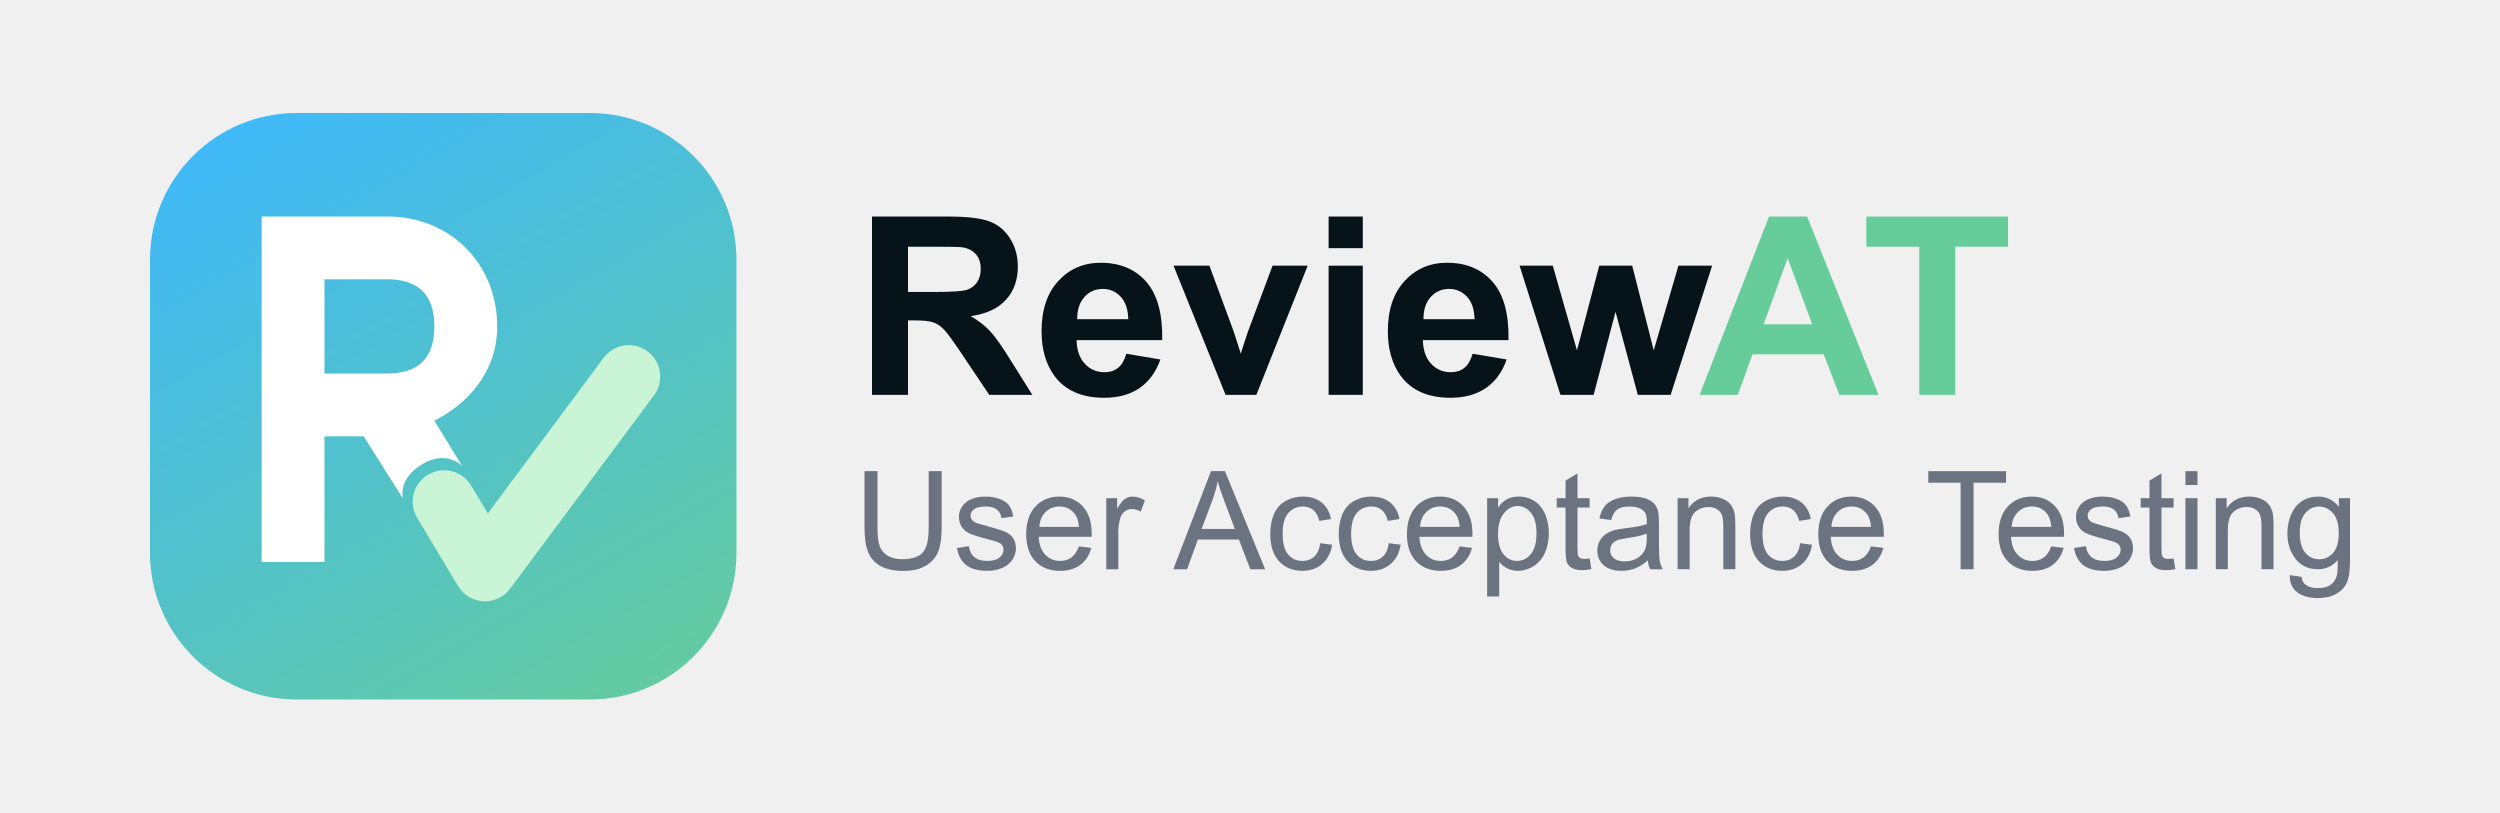
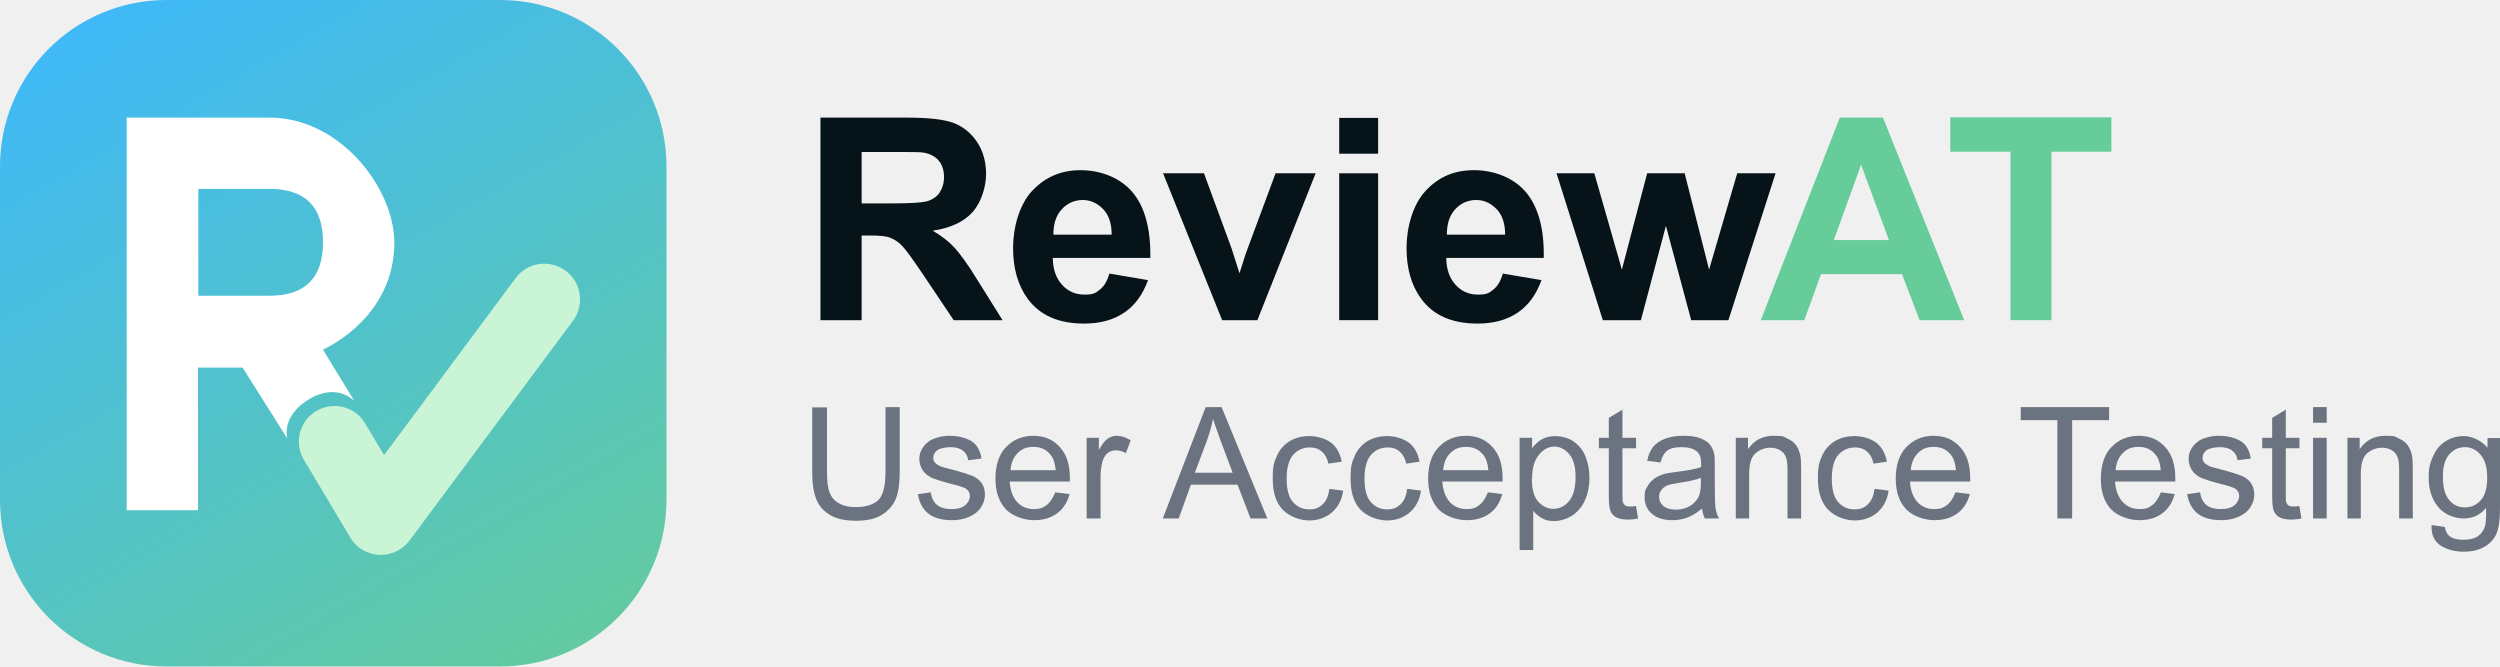
- <svg xmlns="http://www.w3.org/2000/svg" id="V2" viewBox="0 0 1000 325">
+ <svg xmlns="http://www.w3.org/2000/svg" id="V2" version="1.1" viewBox="0 0 880 234.6">
  <defs>
    <style>
-       .cls-1 {
+       .st0 {
        fill: #c9f5d6;
      }

-       .cls-2 {
+       .st1 {
        fill: url(#linear-gradient);
      }

-       .cls-3 {
+       .st2 {
        fill: #6b7280;
      }

-       .cls-4 {
+       .st3 {
        isolation: isolate;
      }

-       .cls-5 {
+       .st4 {
        fill: #fff;
      }

-       .cls-6 {
+       .st5 {
        fill: #6c9;
      }

-       .cls-7 {
+       .st6 {
        fill: #061419;
      }
    </style>
-     <linearGradient id="linear-gradient" x1="-209.986" y1="191.486" x2="-212.889" y2="196.514" gradientTransform="translate(12017.794 11026.5) scale(56 -56)" gradientUnits="userSpaceOnUse">
+     <linearGradient id="linear-gradient" x1="93.4" y1="-44" x2="90.5" y2="-49.1" gradientTransform="translate(-5032.2 2724) scale(56)" gradientUnits="userSpaceOnUse">
      <stop offset="0" stop-color="#6c9" />
      <stop offset="1" stop-color="#3cb7ff" />
    </linearGradient>
  </defs>
  <g id="logo">
    <g id="icon">
-       <rect class="cls-2" x="60" y="45.209" width="234.582" height="234.582" rx="58.646" ry="58.646" />
+       <rect class="st1" width="234.6" height="234.6" rx="58.6" ry="58.6" />
      <g>
-         <path class="cls-5" d="M168.815,185.714c5.47-3.286,11.452-3.516,15.942.573l-11.005-18.035c12.562-6.281,25.123-18.842,25.123-37.685,0-25.123-18.842-43.965-43.965-43.965h-50.246v138.177h25.123v-50.246h15.702l15.702,24.881c-1.109-5.678,2.374-10.555,7.625-13.7ZM129.787,149.409v-37.685h25.123c12.562,0,18.842,6.281,18.842,18.842s-6.281,18.842-18.842,18.842h-25.123Z" />
-         <path class="cls-1" d="M193.987,240.517c-.208,0-.42-.006-.629-.018-4.189-.208-7.995-2.496-10.148-6.091l-16.34-27.294c-3.564-5.956-1.629-13.666,4.324-17.229,5.953-3.558,13.669-1.631,17.229,4.324l6.698,11.181,46.333-62.256c4.143-5.572,12.019-6.716,17.576-2.579,5.566,4.143,6.719,12.013,2.579,17.576l-57.545,77.326c-2.377,3.189-6.118,5.06-10.078,5.06Z" />
+         <path class="st4" d="M108.8,140.5c5.5-3.3,11.5-3.5,15.9.6l-11-18c12.6-6.3,25.1-18.8,25.1-37.7s-18.8-44-44-44h-50.2v138.2h25.1v-50.2h15.7l15.7,24.9c-1.1-5.7,2.4-10.6,7.6-13.7h0ZM69.8,104.2v-37.7h25.1c12.6,0,18.8,6.3,18.8,18.8s-6.3,18.8-18.8,18.8h-25.1,0Z" />
+         <path class="st0" d="M134,195.3c-.2,0-.4,0-.6,0-4.2-.2-8-2.5-10.1-6.1l-16.3-27.3c-3.6-6-1.6-13.7,4.3-17.2,6-3.6,13.7-1.6,17.2,4.3l6.7,11.2,46.3-62.3c4.1-5.6,12-6.7,17.6-2.6,5.6,4.1,6.7,12,2.6,17.6l-57.5,77.3c-2.4,3.2-6.1,5.1-10.1,5.1h0Z" />
      </g>
    </g>
    <g id="text">
-       <g class="cls-4">
-         <g class="cls-4">
-           <path class="cls-7" d="M348.798,157.943v-71.326h30.311c7.622,0,13.161.642,16.615,1.922s6.22,3.561,8.295,6.836,3.114,7.021,3.114,11.239c0,5.352-1.574,9.77-4.719,13.258s-7.85,5.683-14.11,6.593c3.114,1.815,5.685,3.81,7.712,5.984s4.761,6.033,8.198,11.579l8.709,13.915h-17.223l-10.412-15.52c-3.698-5.546-6.228-9.04-7.59-10.485s-2.805-2.433-4.33-2.968-3.941-.803-7.249-.803h-2.919v29.776h-14.401ZM363.199,116.782h10.655c6.909,0,11.222-.292,12.942-.876s3.065-1.591,4.038-3.017,1.46-3.211,1.46-5.352c0-2.399-.64-4.34-1.922-5.814s-3.09-2.408-5.425-2.798c-1.168-.161-4.671-.243-10.509-.243h-11.239v18.099Z" />
-           <path class="cls-7" d="M450.532,141.499l13.623,2.287c-1.752,4.997-4.518,8.796-8.295,11.409s-8.507,3.917-14.182,3.917c-8.984,0-15.635-2.934-19.948-8.806-3.406-4.705-5.109-10.64-5.109-17.807,0-8.563,2.238-15.267,6.714-20.118s10.137-7.274,16.98-7.274c7.687,0,13.752,2.54,18.196,7.614s6.568,12.854,6.374,23.329h-34.252c.097,4.053,1.199,7.21,3.308,9.463s4.736,3.381,7.882,3.381c2.141,0,3.941-.584,5.401-1.752s2.562-3.051,3.308-5.644ZM451.311,127.681c-.097-3.955-1.119-6.967-3.065-9.025s-4.313-3.09-7.103-3.09c-2.985,0-5.449,1.085-7.395,3.26s-2.902,5.123-2.871,8.855h20.434Z" />
-           <path class="cls-7" d="M490.233,157.943l-20.824-51.67h14.353l9.731,26.37,2.822,8.806c.747-2.238,1.216-3.712,1.411-4.428.455-1.46.941-2.919,1.46-4.379l9.828-26.37h14.061l-20.532,51.67h-12.309Z" />
-           <path class="cls-7" d="M531.443,99.267v-12.65h13.672v12.65h-13.672ZM531.443,157.943v-51.67h13.672v51.67h-13.672Z" />
-           <path class="cls-7" d="M589.048,141.499l13.623,2.287c-1.752,4.997-4.518,8.796-8.295,11.409s-8.507,3.917-14.182,3.917c-8.984,0-15.635-2.934-19.948-8.806-3.406-4.705-5.109-10.64-5.109-17.807,0-8.563,2.238-15.267,6.714-20.118,4.476-4.851,10.137-7.274,16.98-7.274,7.687,0,13.752,2.54,18.196,7.614s6.568,12.854,6.374,23.329h-34.252c.097,4.053,1.199,7.21,3.308,9.463s4.736,3.381,7.882,3.381c2.141,0,3.941-.584,5.401-1.752s2.562-3.051,3.308-5.644ZM589.827,127.681c-.097-3.955-1.119-6.967-3.065-9.025s-4.313-3.09-7.103-3.09c-2.985,0-5.449,1.085-7.395,3.26s-2.902,5.123-2.871,8.855h20.434Z" />
-           <path class="cls-7" d="M624.176,157.943l-16.348-51.67h13.282l9.682,33.863,8.904-33.863h13.185l8.612,33.863,9.877-33.863h13.477l-16.591,51.67h-13.136l-8.904-33.23-8.758,33.23h-13.282Z" />
+       <g class="st3">
+         <g class="st3">
+           <path class="st6" d="M288.8,112.7V41.4h30.3c7.6,0,13.2.6,16.6,1.9s6.2,3.6,8.3,6.8,3.1,7,3.1,11.2-1.6,9.8-4.7,13.3-7.9,5.7-14.1,6.6c3.1,1.8,5.7,3.8,7.7,6s4.8,6,8.2,11.6l8.7,13.9h-17.2l-10.4-15.5c-3.7-5.5-6.2-9-7.6-10.5s-2.8-2.4-4.3-3-3.9-.8-7.2-.8h-2.9v29.8h-14.4ZM303.2,71.6h10.7c6.9,0,11.2-.3,12.9-.9s3.1-1.6,4-3,1.5-3.2,1.5-5.4-.6-4.3-1.9-5.8-3.1-2.4-5.4-2.8c-1.2-.2-4.7-.2-10.5-.2h-11.2v18.1h0Z" />
+           <path class="st6" d="M390.5,96.3l13.6,2.3c-1.8,5-4.5,8.8-8.3,11.4s-8.5,3.9-14.2,3.9c-9,0-15.6-2.9-19.9-8.8-3.4-4.7-5.1-10.6-5.1-17.8s2.2-15.3,6.7-20.1,10.1-7.3,17-7.3,13.8,2.5,18.2,7.6,6.6,12.9,6.4,23.3h-34.3c0,4.1,1.2,7.2,3.3,9.5s4.7,3.4,7.9,3.4,3.9-.6,5.4-1.8,2.6-3.1,3.3-5.6h0ZM391.3,82.5c0-4-1.1-7-3.1-9s-4.3-3.1-7.1-3.1-5.4,1.1-7.4,3.3-2.9,5.1-2.9,8.9h20.4Z" />
+           <path class="st6" d="M430.2,112.7l-20.8-51.7h14.4l9.7,26.4,2.8,8.8c.7-2.2,1.2-3.7,1.4-4.4.5-1.5.9-2.9,1.5-4.4l9.8-26.4h14.1l-20.5,51.7h-12.3Z" />
+           <path class="st6" d="M471.4,54.1v-12.6h13.7v12.6h-13.7ZM471.4,112.7v-51.7h13.7v51.7h-13.7Z" />
+           <path class="st6" d="M529,96.3l13.6,2.3c-1.8,5-4.5,8.8-8.3,11.4s-8.5,3.9-14.2,3.9c-9,0-15.6-2.9-19.9-8.8-3.4-4.7-5.1-10.6-5.1-17.8s2.2-15.3,6.7-20.1c4.5-4.9,10.1-7.3,17-7.3s13.8,2.5,18.2,7.6,6.6,12.9,6.4,23.3h-34.3c0,4.1,1.2,7.2,3.3,9.5s4.7,3.4,7.9,3.4,3.9-.6,5.4-1.8,2.6-3.1,3.3-5.6h0ZM529.8,82.5c0-4-1.1-7-3.1-9s-4.3-3.1-7.1-3.1-5.4,1.1-7.4,3.3-2.9,5.1-2.9,8.9h20.4Z" />
+           <path class="st6" d="M564.2,112.7l-16.3-51.7h13.3l9.7,33.9,8.9-33.9h13.2l8.6,33.9,9.9-33.9h13.5l-16.6,51.7h-13.1l-8.9-33.2-8.8,33.2h-13.3Z" />
        </g>
-         <g class="cls-4">
-           <path class="cls-6" d="M751.4,157.943h-15.666l-6.228-16.202h-28.511l-5.887,16.202h-15.277l27.781-71.326h15.229l28.559,71.326ZM724.884,129.724l-9.828-26.467-9.633,26.467h19.461Z" />
-           <path class="cls-6" d="M767.699,157.943v-59.26h-21.164v-12.066h56.681v12.066h-21.116v59.26h-14.401Z" />
+         <g class="st3">
+           <path class="st5" d="M691.4,112.7h-15.7l-6.2-16.2h-28.5l-5.9,16.2h-15.3l27.8-71.3h15.2l28.6,71.3h0ZM664.9,84.5l-9.8-26.5-9.6,26.5h19.5Z" />
+           <path class="st5" d="M707.7,112.7v-59.3h-21.2v-12.1h56.7v12.1h-21.1v59.3h-14.4Z" />
        </g>
      </g>
-       <g class="cls-4">
-         <path class="cls-3" d="M371.471,188.464h5.191v22.668c0,3.941-.445,7.069-1.338,9.39-.893,2.321-2.501,4.204-4.831,5.658-2.326,1.455-5.381,2.184-9.164,2.184-3.676,0-6.68-.637-9.018-1.902s-4.004-3.099-5.004-5.498-1.498-5.678-1.498-9.833v-22.668h5.191v22.638c0,3.406.316,5.916.951,7.532.632,1.615,1.72,2.861,3.265,3.737,1.542.871,3.428,1.309,5.658,1.309,3.817,0,6.539-.866,8.162-2.593,1.623-1.732,2.435-5.06,2.435-9.984v-22.638Z" />
-         <path class="cls-3" d="M382.763,219.208l4.763-.749c.268,1.912,1.012,3.377,2.236,4.388,1.221,1.022,2.929,1.528,5.123,1.528,2.211,0,3.853-.453,4.924-1.353s1.606-1.956,1.606-3.172c0-1.085-.472-1.941-1.418-2.569-.659-.428-2.301-.968-4.924-1.63-3.532-.89-5.982-1.664-7.344-2.316-1.367-.652-2.401-1.552-3.104-2.7-.706-1.153-1.058-2.423-1.058-3.814,0-1.265.289-2.438.869-3.518.581-1.08,1.37-1.975,2.369-2.691.749-.555,1.771-1.022,3.065-1.406,1.292-.384,2.678-.574,4.16-.574,2.231,0,4.189.321,5.872.963,1.688.642,2.931,1.513,3.734,2.608.803,1.1,1.355,2.564,1.659,4.403l-4.71.642c-.214-1.464-.834-2.603-1.861-3.425-1.024-.822-2.474-1.231-4.347-1.231-2.211,0-3.79.365-4.736,1.095-.946.735-1.418,1.591-1.418,2.569,0,.628.197,1.187.589,1.688.392.516,1.007.944,1.846,1.284.482.18,1.9.589,4.255,1.231,3.408.91,5.785,1.654,7.13,2.233,1.348.579,2.406,1.425,3.172,2.53s1.151,2.481,1.151,4.121c0,1.606-.469,3.119-1.404,4.535-.939,1.421-2.289,2.515-4.055,3.294-1.766.774-3.763,1.163-5.994,1.163-3.693,0-6.507-.769-8.444-2.301-1.934-1.533-3.17-3.81-3.705-6.826Z" />
-         <path class="cls-3" d="M431.545,218.541l4.977.618c-.786,2.905-2.238,5.162-4.362,6.768s-4.834,2.408-8.135,2.408c-4.157,0-7.451-1.28-9.889-3.839-2.433-2.559-3.651-6.15-3.651-10.772,0-4.783,1.231-8.49,3.693-11.132s5.656-3.96,9.58-3.96c3.8,0,6.904,1.294,9.312,3.878,2.408,2.588,3.612,6.228,3.612,10.918,0,.287-.01.715-.027,1.284h-21.193c.178,3.123,1.061,5.517,2.649,7.171,1.589,1.664,3.569,2.491,5.941,2.491,1.766,0,3.274-.462,4.522-1.391s2.238-2.408,2.97-4.442ZM415.731,210.752h15.868c-.214-2.389-.82-4.179-1.82-5.376-1.535-1.854-3.522-2.783-5.967-2.783-2.211,0-4.072.74-5.578,2.224-1.508,1.479-2.343,3.459-2.503,5.936Z" />
-         <path class="cls-3" d="M442.517,227.693v-28.419h4.335v4.306c1.107-2.014,2.129-3.342,3.063-3.985.939-.642,1.968-.963,3.092-.963,1.623,0,3.274.516,4.95,1.552l-1.659,4.466c-1.177-.691-2.355-1.041-3.532-1.041-1.053,0-1.997.316-2.837.949s-1.435,1.513-1.793,2.637c-.535,1.713-.803,3.586-.803,5.62v14.878h-4.817Z" />
-         <path class="cls-3" d="M469.329,227.693l15.066-39.229h5.593l16.056,39.229h-5.914l-4.576-11.881h-16.404l-4.308,11.881h-5.512ZM480.649,211.584h13.299l-4.094-10.864c-1.248-3.299-2.177-6.014-2.783-8.135-.499,2.515-1.204,5.011-2.114,7.493l-4.308,11.507Z" />
-         <path class="cls-3" d="M528.12,217.281l4.736.618c-.518,3.265-1.841,5.819-3.973,7.668-2.134,1.844-4.751,2.768-7.855,2.768-3.89,0-7.016-1.27-9.378-3.814-2.365-2.54-3.547-6.184-3.547-10.928,0-3.07.508-5.756,1.525-8.057s2.564-4.029,4.644-5.177c2.078-1.153,4.338-1.727,6.782-1.727,3.087,0,5.61.778,7.573,2.34s3.221,3.78,3.773,6.651l-4.683.725c-.445-1.912-1.236-3.347-2.367-4.311-1.134-.963-2.503-1.445-4.109-1.445-2.425,0-4.398.871-5.914,2.608-1.516,1.742-2.275,4.491-2.275,8.257,0,3.819.732,6.593,2.194,8.32,1.462,1.732,3.372,2.598,5.726,2.598,1.89,0,3.469-.579,4.736-1.742,1.267-1.158,2.07-2.939,2.408-5.352Z" />
-         <path class="cls-3" d="M555.521,217.281l4.736.618c-.518,3.265-1.841,5.819-3.973,7.668-2.134,1.844-4.751,2.768-7.855,2.768-3.89,0-7.016-1.27-9.378-3.814-2.365-2.54-3.547-6.184-3.547-10.928,0-3.07.508-5.756,1.525-8.057s2.564-4.029,4.644-5.177c2.078-1.153,4.338-1.727,6.782-1.727,3.087,0,5.61.778,7.573,2.34s3.221,3.78,3.773,6.651l-4.683.725c-.445-1.912-1.236-3.347-2.367-4.311-1.134-.963-2.503-1.445-4.109-1.445-2.425,0-4.398.871-5.914,2.608-1.516,1.742-2.275,4.491-2.275,8.257,0,3.819.732,6.593,2.194,8.32,1.462,1.732,3.372,2.598,5.726,2.598,1.89,0,3.469-.579,4.736-1.742,1.267-1.158,2.07-2.939,2.408-5.352Z" />
-         <path class="cls-3" d="M583.833,218.541l4.977.618c-.786,2.905-2.238,5.162-4.362,6.768s-4.834,2.408-8.135,2.408c-4.157,0-7.451-1.28-9.889-3.839-2.433-2.559-3.651-6.15-3.651-10.772,0-4.783,1.231-8.49,3.693-11.132s5.656-3.96,9.58-3.96c3.8,0,6.904,1.294,9.312,3.878,2.408,2.588,3.612,6.228,3.612,10.918,0,.287-.01.715-.027,1.284h-21.193c.178,3.123,1.061,5.517,2.649,7.171,1.589,1.664,3.569,2.491,5.941,2.491,1.766,0,3.274-.462,4.522-1.391s2.238-2.408,2.97-4.442ZM568.018,210.752h15.868c-.214-2.389-.82-4.179-1.82-5.376-1.535-1.854-3.522-2.783-5.967-2.783-2.211,0-4.072.74-5.578,2.224-1.508,1.479-2.343,3.459-2.503,5.936Z" />
-         <path class="cls-3" d="M594.858,238.582v-39.307h4.388v3.693c1.034-1.445,2.204-2.53,3.506-3.25,1.302-.725,2.88-1.085,4.736-1.085,2.425,0,4.566.623,6.422,1.873s3.255,3.012,4.201,5.284c.946,2.277,1.418,4.768,1.418,7.483,0,2.905-.523,5.522-1.564,7.853-1.046,2.326-2.562,4.111-4.549,5.352-1.99,1.241-4.082,1.859-6.276,1.859-1.606,0-3.046-.341-4.32-1.017-1.277-.676-2.326-1.533-3.145-2.569v13.832h-4.817ZM599.22,213.642c0,3.659.74,6.364,2.221,8.111s3.274,2.622,5.379,2.622c2.141,0,3.975-.905,5.498-2.715,1.528-1.81,2.289-4.617,2.289-8.417,0-3.62-.744-6.335-2.236-8.135-1.489-1.8-3.267-2.705-5.337-2.705-2.051,0-3.868.963-5.444,2.88-1.581,1.917-2.369,4.705-2.369,8.359Z" />
-         <path class="cls-3" d="M635.853,223.382l.696,4.257c-1.357.287-2.569.428-3.639.428-1.747,0-3.104-.277-4.067-.832-.963-.55-1.642-1.28-2.034-2.18s-.589-2.793-.589-5.683v-16.352h-3.532v-3.746h3.532v-7.04l4.787-2.89v9.93h4.846v3.746h-4.846v16.615c0,1.377.088,2.257.258,2.652s.443.706.827.939c.384.229.934.345,1.649.345.535,0,1.236-.063,2.112-.19Z" />
-         <path class="cls-3" d="M659.109,224.19c-1.786,1.513-3.503,2.583-5.157,3.211-1.645.623-3.416.934-5.308.934-3.119,0-5.522-.764-7.196-2.287-1.679-1.528-2.52-3.474-2.52-5.848,0-1.391.321-2.661.954-3.814.632-1.148,1.46-2.073,2.491-2.768,1.022-.696,2.18-1.221,3.464-1.581.944-.248,2.369-.486,4.282-.72,3.887-.462,6.753-1.017,8.587-1.659.015-.662.024-1.08.024-1.26,0-1.961-.453-3.342-1.362-4.145-1.231-1.09-3.06-1.635-5.488-1.635-2.262,0-3.936.399-5.011,1.192-1.08.793-1.878,2.199-2.399,4.218l-4.71-.642c.428-2.019,1.134-3.644,2.116-4.885.978-1.241,2.394-2.194,4.252-2.866,1.859-.667,4.004-1.002,6.451-1.002,2.423,0,4.398.287,5.911.856s2.632,1.289,3.342,2.155c.715.866,1.216,1.956,1.498,3.279.165.817.243,2.296.243,4.437v6.422c0,4.481.102,7.313.311,8.5.204,1.187.608,2.321,1.216,3.411h-5.031c-.501-.997-.822-2.17-.963-3.503ZM658.706,213.428c-1.747.715-4.374,1.323-7.867,1.82-1.98.287-3.381.608-4.204.963-.817.36-1.45.881-1.897,1.567s-.671,1.45-.671,2.287c0,1.284.486,2.355,1.46,3.211s2.394,1.284,4.272,1.284c1.854,0,3.503-.404,4.948-1.216s2.506-1.922,3.187-3.328c.516-1.09.774-2.695.774-4.817v-1.771Z" />
-         <path class="cls-3" d="M671.039,227.693v-28.419h4.34v4.043c2.082-3.123,5.099-4.685,9.04-4.685,1.713,0,3.289.306,4.724.924,1.435.613,2.515,1.421,3.226,2.418.71,1.002,1.216,2.189,1.498,3.561.175.89.268,2.452.268,4.681v17.476h-4.817v-17.287c0-1.961-.19-3.43-.559-4.403-.38-.973-1.041-1.747-1.995-2.326s-2.073-.871-3.357-.871c-2.053,0-3.824.652-5.313,1.951-1.489,1.304-2.238,3.776-2.238,7.415v15.52h-4.817Z" />
-         <path class="cls-3" d="M720.062,217.281l4.739.618c-.516,3.265-1.839,5.819-3.97,7.668-2.136,1.844-4.753,2.768-7.857,2.768-3.887,0-7.016-1.27-9.376-3.814-2.365-2.54-3.552-6.184-3.552-10.928,0-3.07.511-5.756,1.528-8.057s2.564-4.029,4.641-5.177c2.082-1.153,4.34-1.727,6.782-1.727,3.09,0,5.615.778,7.575,2.34s3.221,3.78,3.771,6.651l-4.681.725c-.448-1.912-1.236-3.347-2.365-4.311-1.139-.963-2.506-1.445-4.111-1.445-2.428,0-4.398.871-5.911,2.608-1.518,1.742-2.277,4.491-2.277,8.257,0,3.819.73,6.593,2.194,8.32,1.464,1.732,3.372,2.598,5.726,2.598,1.888,0,3.469-.579,4.739-1.742,1.265-1.158,2.068-2.939,2.404-5.352Z" />
-         <path class="cls-3" d="M748.379,218.541l4.972.618c-.783,2.905-2.238,5.162-4.359,6.768s-4.836,2.408-8.135,2.408c-4.155,0-7.454-1.28-9.886-3.839s-3.654-6.15-3.654-10.772c0-4.783,1.231-8.49,3.693-11.132s5.654-3.96,9.58-3.96c3.8,0,6.904,1.294,9.312,3.878,2.408,2.588,3.615,6.228,3.615,10.918,0,.287-.01.715-.029,1.284h-21.193c.175,3.123,1.061,5.517,2.647,7.171,1.591,1.664,3.571,2.491,5.945,2.491,1.761,0,3.269-.462,4.52-1.391s2.238-2.408,2.973-4.442ZM732.561,210.752h15.866c-.214-2.389-.817-4.179-1.82-5.376-1.533-1.854-3.522-2.783-5.965-2.783-2.209,0-4.072.74-5.576,2.224-1.508,1.479-2.345,3.459-2.506,5.936Z" />
-         <path class="cls-3" d="M784.236,227.693v-34.602h-12.927v-4.627h31.094v4.627h-12.981v34.602h-5.186Z" />
-         <path class="cls-3" d="M820.493,218.541l4.977.618c-.783,2.905-2.238,5.162-4.364,6.768-2.121,1.606-4.831,2.408-8.135,2.408-4.155,0-7.449-1.28-9.886-3.839-2.433-2.559-3.649-6.15-3.649-10.772,0-4.783,1.226-8.49,3.688-11.132s5.658-3.96,9.585-3.96c3.795,0,6.899,1.294,9.312,3.878,2.404,2.588,3.61,6.228,3.61,10.918,0,.287-.01.715-.029,1.284h-21.193c.18,3.123,1.061,5.517,2.652,7.171,1.591,1.664,3.566,2.491,5.941,2.491,1.766,0,3.274-.462,4.525-1.391,1.246-.929,2.238-2.408,2.968-4.442ZM804.68,210.752h15.866c-.214-2.389-.822-4.179-1.82-5.376-1.533-1.854-3.522-2.783-5.97-2.783-2.209,0-4.067.74-5.576,2.224-1.508,1.479-2.345,3.459-2.501,5.936Z" />
-         <path class="cls-3" d="M829.591,219.208l4.763-.749c.268,1.912,1.012,3.377,2.233,4.388,1.226,1.022,2.929,1.528,5.128,1.528,2.209,0,3.853-.453,4.924-1.353s1.606-1.956,1.606-3.172c0-1.085-.477-1.941-1.421-2.569-.662-.428-2.301-.968-4.924-1.63-3.532-.89-5.984-1.664-7.347-2.316s-2.399-1.552-3.104-2.7c-.701-1.153-1.056-2.423-1.056-3.814,0-1.265.287-2.438.871-3.518.579-1.08,1.367-1.975,2.365-2.691.749-.555,1.771-1.022,3.065-1.406s2.681-.574,4.165-.574c2.228,0,4.184.321,5.868.963,1.693.642,2.934,1.513,3.737,2.608.803,1.1,1.353,2.564,1.659,4.403l-4.71.642c-.214-1.464-.832-2.603-1.863-3.425-1.022-.822-2.472-1.231-4.345-1.231-2.214,0-3.79.365-4.734,1.095-.949.735-1.421,1.591-1.421,2.569,0,.628.195,1.187.589,1.688.394.516,1.007.944,1.844,1.284.486.18,1.902.589,4.257,1.231,3.411.91,5.785,1.654,7.128,2.233,1.353.579,2.408,1.425,3.172,2.53.769,1.104,1.153,2.481,1.153,4.121,0,1.606-.472,3.119-1.406,4.535-.934,1.421-2.287,2.515-4.053,3.294-1.766.774-3.761,1.163-5.994,1.163-3.693,0-6.505-.769-8.441-2.301s-3.172-3.81-3.707-6.826Z" />
-         <path class="cls-3" d="M869.438,223.382l.691,4.257c-1.353.287-2.569.428-3.639.428-1.747,0-3.104-.277-4.067-.832-.963-.55-1.64-1.28-2.034-2.18-.389-.9-.584-2.793-.584-5.683v-16.352h-3.532v-3.746h3.532v-7.04l4.787-2.89v9.93h4.846v3.746h-4.846v16.615c0,1.377.088,2.257.253,2.652.17.394.448.706.827.939.389.229.934.345,1.649.345.535,0,1.241-.063,2.116-.19Z" />
-         <path class="cls-3" d="M874.172,194.005v-5.542h4.817v5.542h-4.817ZM874.172,227.693v-28.419h4.817v28.419h-4.817Z" />
-         <path class="cls-3" d="M886.321,227.693v-28.419h4.335v4.043c2.087-3.123,5.104-4.685,9.045-4.685,1.713,0,3.289.306,4.719.924,1.44.613,2.515,1.421,3.231,2.418.71,1.002,1.212,2.189,1.498,3.561.175.89.263,2.452.263,4.681v17.476h-4.817v-17.287c0-1.961-.185-3.43-.559-4.403s-1.036-1.747-1.99-2.326c-.959-.579-2.078-.871-3.362-.871-2.048,0-3.819.652-5.308,1.951-1.494,1.304-2.238,3.776-2.238,7.415v15.52h-4.817Z" />
-         <path class="cls-3" d="M915.917,230.048l4.685.696c.195,1.445.74,2.496,1.63,3.158,1.192.89,2.827,1.338,4.899,1.338,2.228,0,3.951-.448,5.162-1.338s2.034-2.141,2.462-3.746c.248-.983.365-3.041.345-6.179-2.102,2.477-4.724,3.717-7.862,3.717-3.912,0-6.933-1.411-9.074-4.228s-3.211-6.198-3.211-10.144c0-2.71.491-5.211,1.474-7.502.978-2.292,2.404-4.063,4.267-5.313s4.053-1.873,6.568-1.873c3.352,0,6.116,1.357,8.295,4.067v-3.425h4.442v24.565c0,4.423-.453,7.561-1.353,9.405-.9,1.849-2.326,3.304-4.282,4.374-1.951,1.07-4.354,1.606-7.21,1.606-3.391,0-6.125-.759-8.218-2.287-2.082-1.523-3.094-3.819-3.021-6.889ZM919.901,212.975c0,3.727.74,6.447,2.224,8.159s3.333,2.569,5.566,2.569c2.214,0,4.067-.851,5.566-2.554s2.248-4.374,2.248-8.013c0-3.479-.774-6.101-2.316-7.867s-3.401-2.652-5.58-2.652c-2.141,0-3.96.871-5.459,2.613-1.498,1.737-2.248,4.32-2.248,7.746Z" />
+       <g class="st3">
+         <path class="st2" d="M311.5,143.3h5.2v22.7c0,3.9-.4,7.1-1.3,9.4-.9,2.3-2.5,4.2-4.8,5.7-2.3,1.5-5.4,2.2-9.2,2.2s-6.7-.6-9-1.9-4-3.1-5-5.5-1.5-5.7-1.5-9.8v-22.7h5.2v22.6c0,3.4.3,5.9,1,7.5.6,1.6,1.7,2.9,3.3,3.7,1.5.9,3.4,1.3,5.7,1.3,3.8,0,6.5-.9,8.2-2.6,1.6-1.7,2.4-5.1,2.4-10v-22.6h0Z" />
+         <path class="st2" d="M322.8,174l4.8-.7c.3,1.9,1,3.4,2.2,4.4,1.2,1,2.9,1.5,5.1,1.5s3.9-.5,4.9-1.4,1.6-2,1.6-3.2-.5-1.9-1.4-2.6c-.7-.4-2.3-1-4.9-1.6-3.5-.9-6-1.7-7.3-2.3-1.4-.7-2.4-1.6-3.1-2.7-.7-1.2-1.1-2.4-1.1-3.8s.3-2.4.9-3.5c.6-1.1,1.4-2,2.4-2.7.7-.6,1.8-1,3.1-1.4,1.3-.4,2.7-.6,4.2-.6,2.2,0,4.2.3,5.9,1,1.7.6,2.9,1.5,3.7,2.6.8,1.1,1.4,2.6,1.7,4.4l-4.7.6c-.2-1.5-.8-2.6-1.9-3.4-1-.8-2.5-1.2-4.3-1.2s-3.8.4-4.7,1.1c-.9.7-1.4,1.6-1.4,2.6s.2,1.2.6,1.7c.4.5,1,.9,1.8,1.3.5.2,1.9.6,4.3,1.2,3.4.9,5.8,1.7,7.1,2.2,1.3.6,2.4,1.4,3.2,2.5s1.2,2.5,1.2,4.1-.5,3.1-1.4,4.5c-.9,1.4-2.3,2.5-4.1,3.3-1.8.8-3.8,1.2-6,1.2-3.7,0-6.5-.8-8.4-2.3-1.9-1.5-3.2-3.8-3.7-6.8h0Z" />
+         <path class="st2" d="M371.5,173.3l5,.6c-.8,2.9-2.2,5.2-4.4,6.8s-4.8,2.4-8.1,2.4-7.5-1.3-9.9-3.8c-2.4-2.6-3.7-6.1-3.7-10.8s1.2-8.5,3.7-11.1,5.7-4,9.6-4,6.9,1.3,9.3,3.9c2.4,2.6,3.6,6.2,3.6,10.9s0,.7,0,1.3h-21.2c.2,3.1,1.1,5.5,2.6,7.2,1.6,1.7,3.6,2.5,5.9,2.5s3.3-.5,4.5-1.4,2.2-2.4,3-4.4h0ZM355.7,165.5h15.9c-.2-2.4-.8-4.2-1.8-5.4-1.5-1.9-3.5-2.8-6-2.8s-4.1.7-5.6,2.2c-1.5,1.5-2.3,3.5-2.5,5.9h0Z" />
+         <path class="st2" d="M382.5,182.5v-28.4h4.3v4.3c1.1-2,2.1-3.3,3.1-4,.9-.6,2-1,3.1-1,1.6,0,3.3.5,5,1.6l-1.7,4.5c-1.2-.7-2.4-1-3.5-1s-2,.3-2.8.9-1.4,1.5-1.8,2.6c-.5,1.7-.8,3.6-.8,5.6v14.9h-4.8,0Z" />
+         <path class="st2" d="M409.3,182.5l15.1-39.2h5.6l16.1,39.2h-5.9l-4.6-11.9h-16.4l-4.3,11.9h-5.5,0ZM420.6,166.4h13.3l-4.1-10.9c-1.2-3.3-2.2-6-2.8-8.1-.5,2.5-1.2,5-2.1,7.5l-4.3,11.5h0Z" />
+         <path class="st2" d="M468.1,172.1l4.7.6c-.5,3.3-1.8,5.8-4,7.7-2.1,1.8-4.8,2.8-7.9,2.8s-7-1.3-9.4-3.8c-2.4-2.5-3.5-6.2-3.5-10.9s.5-5.8,1.5-8.1,2.6-4,4.6-5.2c2.1-1.2,4.3-1.7,6.8-1.7s5.6.8,7.6,2.3,3.2,3.8,3.8,6.7l-4.7.7c-.4-1.9-1.2-3.3-2.4-4.3-1.1-1-2.5-1.4-4.1-1.4-2.4,0-4.4.9-5.9,2.6-1.5,1.7-2.3,4.5-2.3,8.3s.7,6.6,2.2,8.3c1.5,1.7,3.4,2.6,5.7,2.6s3.5-.6,4.7-1.7c1.3-1.2,2.1-2.9,2.4-5.4h0Z" />
+         <path class="st2" d="M495.5,172.1l4.7.6c-.5,3.3-1.8,5.8-4,7.7-2.1,1.8-4.8,2.8-7.9,2.8s-7-1.3-9.4-3.8c-2.4-2.5-3.5-6.2-3.5-10.9s.5-5.8,1.5-8.1,2.6-4,4.6-5.2c2.1-1.2,4.3-1.7,6.8-1.7s5.6.8,7.6,2.3,3.2,3.8,3.8,6.7l-4.7.7c-.4-1.9-1.2-3.3-2.4-4.3-1.1-1-2.5-1.4-4.1-1.4-2.4,0-4.4.9-5.9,2.6-1.5,1.7-2.3,4.5-2.3,8.3s.7,6.6,2.2,8.3c1.5,1.7,3.4,2.6,5.7,2.6s3.5-.6,4.7-1.7c1.3-1.2,2.1-2.9,2.4-5.4h0Z" />
+         <path class="st2" d="M523.8,173.3l5,.6c-.8,2.9-2.2,5.2-4.4,6.8s-4.8,2.4-8.1,2.4-7.5-1.3-9.9-3.8c-2.4-2.6-3.7-6.1-3.7-10.8s1.2-8.5,3.7-11.1,5.7-4,9.6-4,6.9,1.3,9.3,3.9c2.4,2.6,3.6,6.2,3.6,10.9s0,.7,0,1.3h-21.2c.2,3.1,1.1,5.5,2.6,7.2,1.6,1.7,3.6,2.5,5.9,2.5s3.3-.5,4.5-1.4,2.2-2.4,3-4.4h0ZM508,165.5h15.9c-.2-2.4-.8-4.2-1.8-5.4-1.5-1.9-3.5-2.8-6-2.8s-4.1.7-5.6,2.2c-1.5,1.5-2.3,3.5-2.5,5.9h0Z" />
+         <path class="st2" d="M534.9,193.4v-39.3h4.4v3.7c1-1.4,2.2-2.5,3.5-3.2,1.3-.7,2.9-1.1,4.7-1.1s4.6.6,6.4,1.9,3.3,3,4.2,5.3c.9,2.3,1.4,4.8,1.4,7.5s-.5,5.5-1.6,7.9c-1,2.3-2.6,4.1-4.5,5.4-2,1.2-4.1,1.9-6.3,1.9s-3-.3-4.3-1c-1.3-.7-2.3-1.5-3.1-2.6v13.8h-4.8,0ZM539.2,168.4c0,3.7.7,6.4,2.2,8.1s3.3,2.6,5.4,2.6,4-.9,5.5-2.7c1.5-1.8,2.3-4.6,2.3-8.4s-.7-6.3-2.2-8.1c-1.5-1.8-3.3-2.7-5.3-2.7s-3.9,1-5.4,2.9c-1.6,1.9-2.4,4.7-2.4,8.4h0Z" />
+         <path class="st2" d="M575.9,178.2l.7,4.3c-1.4.3-2.6.4-3.6.4-1.7,0-3.1-.3-4.1-.8-1-.5-1.6-1.3-2-2.2s-.6-2.8-.6-5.7v-16.4h-3.5v-3.7h3.5v-7l4.8-2.9v9.9h4.8v3.7h-4.8v16.6c0,1.4,0,2.3.3,2.7s.4.7.8.9c.4.2.9.3,1.6.3s1.2,0,2.1-.2h0Z" />
+         <path class="st2" d="M599.1,179c-1.8,1.5-3.5,2.6-5.2,3.2-1.6.6-3.4.9-5.3.9-3.1,0-5.5-.8-7.2-2.3-1.7-1.5-2.5-3.5-2.5-5.8s.3-2.7,1-3.8c.6-1.1,1.5-2.1,2.5-2.8,1-.7,2.2-1.2,3.5-1.6.9-.2,2.4-.5,4.3-.7,3.9-.5,6.8-1,8.6-1.7,0-.7,0-1.1,0-1.3,0-2-.5-3.3-1.4-4.1-1.2-1.1-3.1-1.6-5.5-1.6s-3.9.4-5,1.2c-1.1.8-1.9,2.2-2.4,4.2l-4.7-.6c.4-2,1.1-3.6,2.1-4.9,1-1.2,2.4-2.2,4.3-2.9,1.9-.7,4-1,6.5-1s4.4.3,5.9.9,2.6,1.3,3.3,2.2c.7.9,1.2,2,1.5,3.3.2.8.2,2.3.2,4.4v6.4c0,4.5.1,7.3.3,8.5.2,1.2.6,2.3,1.2,3.4h-5c-.5-1-.8-2.2-1-3.5h0ZM598.7,168.2c-1.7.7-4.4,1.3-7.9,1.8-2,.3-3.4.6-4.2,1-.8.4-1.4.9-1.9,1.6s-.7,1.4-.7,2.3c0,1.3.5,2.4,1.5,3.2s2.4,1.3,4.3,1.3,3.5-.4,4.9-1.2,2.5-1.9,3.2-3.3c.5-1.1.8-2.7.8-4.8v-1.8h0Z" />
+         <path class="st2" d="M611,182.5v-28.4h4.3v4c2.1-3.1,5.1-4.7,9-4.7s3.3.3,4.7.9c1.4.6,2.5,1.4,3.2,2.4.7,1,1.2,2.2,1.5,3.6.2.9.3,2.5.3,4.7v17.5h-4.8v-17.3c0-2-.2-3.4-.6-4.4-.4-1-1-1.7-2-2.3s-2.1-.9-3.4-.9c-2.1,0-3.8.7-5.3,2-1.5,1.3-2.2,3.8-2.2,7.4v15.5h-4.8,0Z" />
+         <path class="st2" d="M660.1,172.1l4.7.6c-.5,3.3-1.8,5.8-4,7.7-2.1,1.8-4.8,2.8-7.9,2.8s-7-1.3-9.4-3.8c-2.4-2.5-3.6-6.2-3.6-10.9s.5-5.8,1.5-8.1,2.6-4,4.6-5.2c2.1-1.2,4.3-1.7,6.8-1.7s5.6.8,7.6,2.3,3.2,3.8,3.8,6.7l-4.7.7c-.4-1.9-1.2-3.3-2.4-4.3-1.1-1-2.5-1.4-4.1-1.4-2.4,0-4.4.9-5.9,2.6-1.5,1.7-2.3,4.5-2.3,8.3s.7,6.6,2.2,8.3c1.5,1.7,3.4,2.6,5.7,2.6s3.5-.6,4.7-1.7c1.3-1.2,2.1-2.9,2.4-5.4h0Z" />
+         <path class="st2" d="M688.4,173.3l5,.6c-.8,2.9-2.2,5.2-4.4,6.8s-4.8,2.4-8.1,2.4-7.5-1.3-9.9-3.8-3.7-6.1-3.7-10.8,1.2-8.5,3.7-11.1,5.7-4,9.6-4,6.9,1.3,9.3,3.9c2.4,2.6,3.6,6.2,3.6,10.9s0,.7,0,1.3h-21.2c.2,3.1,1.1,5.5,2.6,7.2,1.6,1.7,3.6,2.5,5.9,2.5s3.3-.5,4.5-1.4,2.2-2.4,3-4.4h0ZM672.6,165.5h15.9c-.2-2.4-.8-4.2-1.8-5.4-1.5-1.9-3.5-2.8-6-2.8s-4.1.7-5.6,2.2c-1.5,1.5-2.3,3.5-2.5,5.9h0Z" />
+         <path class="st2" d="M724.2,182.5v-34.6h-12.9v-4.6h31.1v4.6h-13v34.6h-5.2Z" />
+         <path class="st2" d="M760.5,173.3l5,.6c-.8,2.9-2.2,5.2-4.4,6.8-2.1,1.6-4.8,2.4-8.1,2.4s-7.4-1.3-9.9-3.8c-2.4-2.6-3.6-6.1-3.6-10.8s1.2-8.5,3.7-11.1,5.7-4,9.6-4,6.9,1.3,9.3,3.9c2.4,2.6,3.6,6.2,3.6,10.9s0,.7,0,1.3h-21.2c.2,3.1,1.1,5.5,2.7,7.2,1.6,1.7,3.6,2.5,5.9,2.5s3.3-.5,4.5-1.4c1.2-.9,2.2-2.4,3-4.4h0ZM744.7,165.5h15.9c-.2-2.4-.8-4.2-1.8-5.4-1.5-1.9-3.5-2.8-6-2.8s-4.1.7-5.6,2.2c-1.5,1.5-2.3,3.5-2.5,5.9h0Z" />
+         <path class="st2" d="M769.6,174l4.8-.7c.3,1.9,1,3.4,2.2,4.4,1.2,1,2.9,1.5,5.1,1.5s3.9-.5,4.9-1.4,1.6-2,1.6-3.2-.5-1.9-1.4-2.6c-.7-.4-2.3-1-4.9-1.6-3.5-.9-6-1.7-7.3-2.3s-2.4-1.6-3.1-2.7c-.7-1.2-1.1-2.4-1.1-3.8s.3-2.4.9-3.5c.6-1.1,1.4-2,2.4-2.7.7-.6,1.8-1,3.1-1.4s2.7-.6,4.2-.6c2.2,0,4.2.3,5.9,1,1.7.6,2.9,1.5,3.7,2.6.8,1.1,1.4,2.6,1.7,4.4l-4.7.6c-.2-1.5-.8-2.6-1.9-3.4-1-.8-2.5-1.2-4.3-1.2s-3.8.4-4.7,1.1c-.9.7-1.4,1.6-1.4,2.6s.2,1.2.6,1.7c.4.5,1,.9,1.8,1.3.5.2,1.9.6,4.3,1.2,3.4.9,5.8,1.7,7.1,2.2,1.4.6,2.4,1.4,3.2,2.5.8,1.1,1.2,2.5,1.2,4.1s-.5,3.1-1.4,4.5c-.9,1.4-2.3,2.5-4.1,3.3-1.8.8-3.8,1.2-6,1.2-3.7,0-6.5-.8-8.4-2.3s-3.2-3.8-3.7-6.8h0Z" />
+         <path class="st2" d="M809.4,178.2l.7,4.3c-1.4.3-2.6.4-3.6.4-1.7,0-3.1-.3-4.1-.8-1-.5-1.6-1.3-2-2.2-.4-.9-.6-2.8-.6-5.7v-16.4h-3.5v-3.7h3.5v-7l4.8-2.9v9.9h4.8v3.7h-4.8v16.6c0,1.4,0,2.3.3,2.7.2.4.4.7.8.9.4.2.9.3,1.6.3s1.2,0,2.1-.2h0Z" />
+         <path class="st2" d="M814.2,148.8v-5.5h4.8v5.5h-4.8ZM814.2,182.5v-28.4h4.8v28.4h-4.8Z" />
+         <path class="st2" d="M826.3,182.5v-28.4h4.3v4c2.1-3.1,5.1-4.7,9-4.7s3.3.3,4.7.9c1.4.6,2.5,1.4,3.2,2.4.7,1,1.2,2.2,1.5,3.6.2.9.3,2.5.3,4.7v17.5h-4.8v-17.3c0-2-.2-3.4-.6-4.4s-1-1.7-2-2.3c-1-.6-2.1-.9-3.4-.9-2,0-3.8.7-5.3,2-1.5,1.3-2.2,3.8-2.2,7.4v15.5h-4.8,0Z" />
+         <path class="st2" d="M855.9,184.8l4.7.7c.2,1.4.7,2.5,1.6,3.2,1.2.9,2.8,1.3,4.9,1.3s4-.4,5.2-1.3,2-2.1,2.5-3.7c.2-1,.4-3,.3-6.2-2.1,2.5-4.7,3.7-7.9,3.7s-6.9-1.4-9.1-4.2-3.2-6.2-3.2-10.1.5-5.2,1.5-7.5c1-2.3,2.4-4.1,4.3-5.3s4.1-1.9,6.6-1.9,6.1,1.4,8.3,4.1v-3.4h4.4v24.6c0,4.4-.5,7.6-1.4,9.4-.9,1.8-2.3,3.3-4.3,4.4-2,1.1-4.4,1.6-7.2,1.6s-6.1-.8-8.2-2.3c-2.1-1.5-3.1-3.8-3-6.9h0ZM859.9,167.8c0,3.7.7,6.4,2.2,8.2s3.3,2.6,5.6,2.6,4.1-.9,5.6-2.6,2.2-4.4,2.2-8-.8-6.1-2.3-7.9-3.4-2.7-5.6-2.7-4,.9-5.5,2.6c-1.5,1.7-2.2,4.3-2.2,7.7Z" />
      </g>
    </g>
  </g>
</svg>
